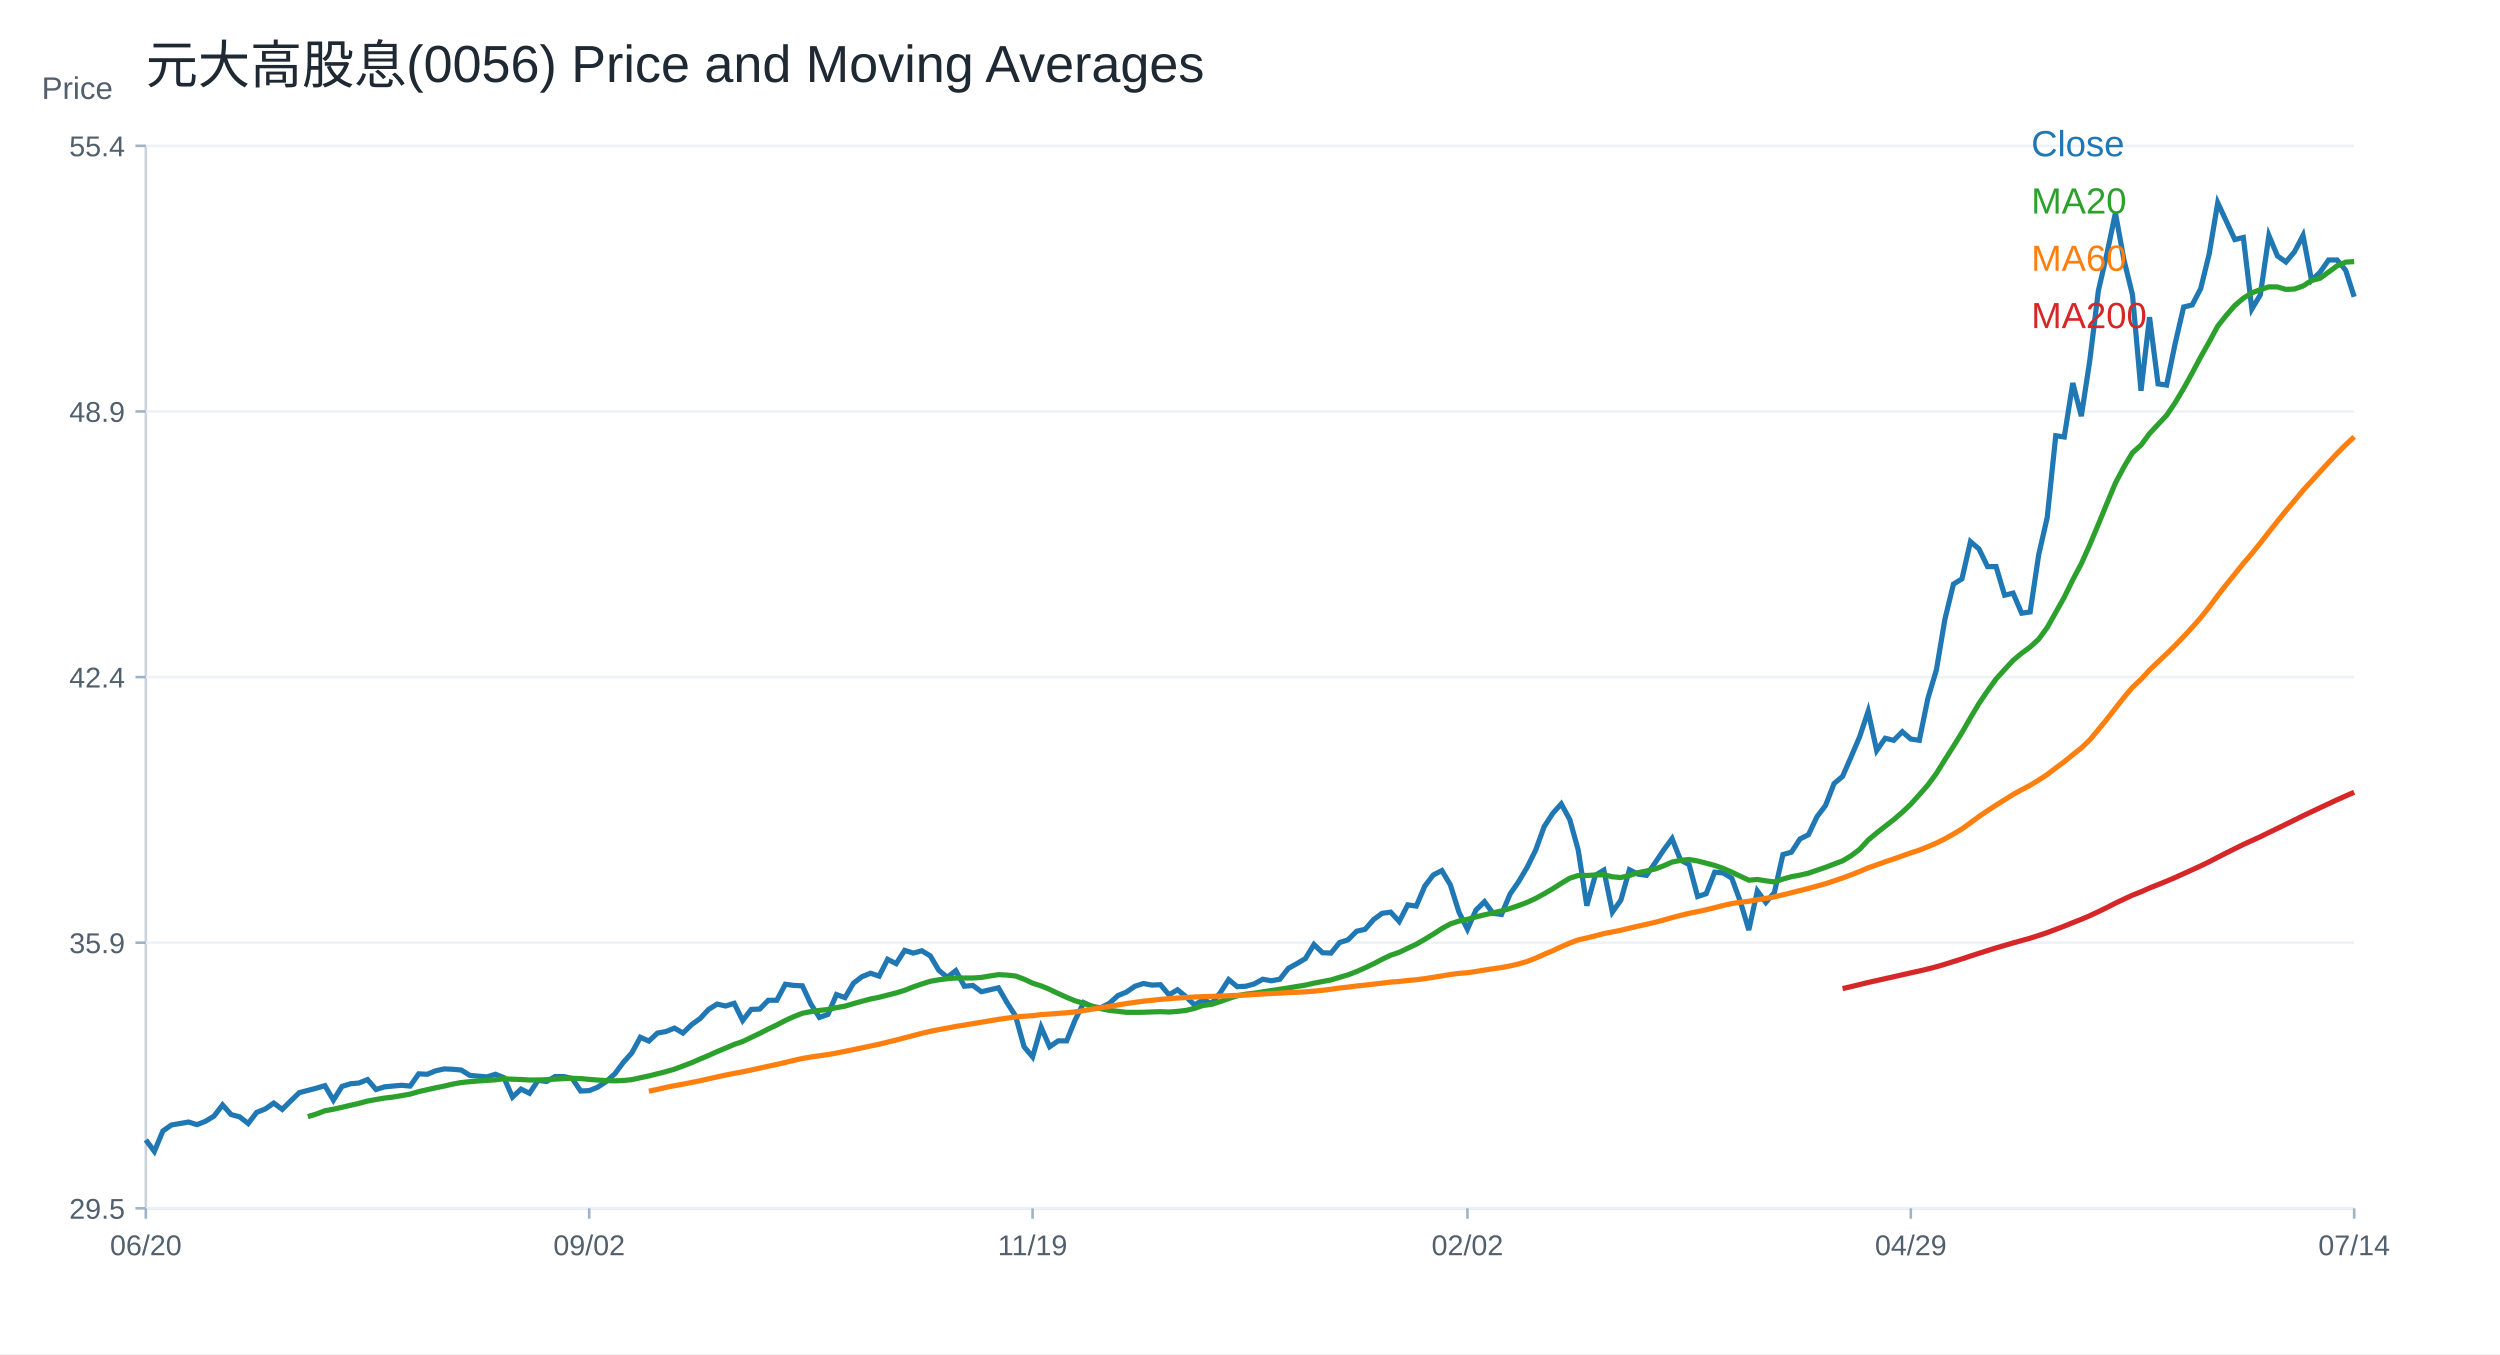
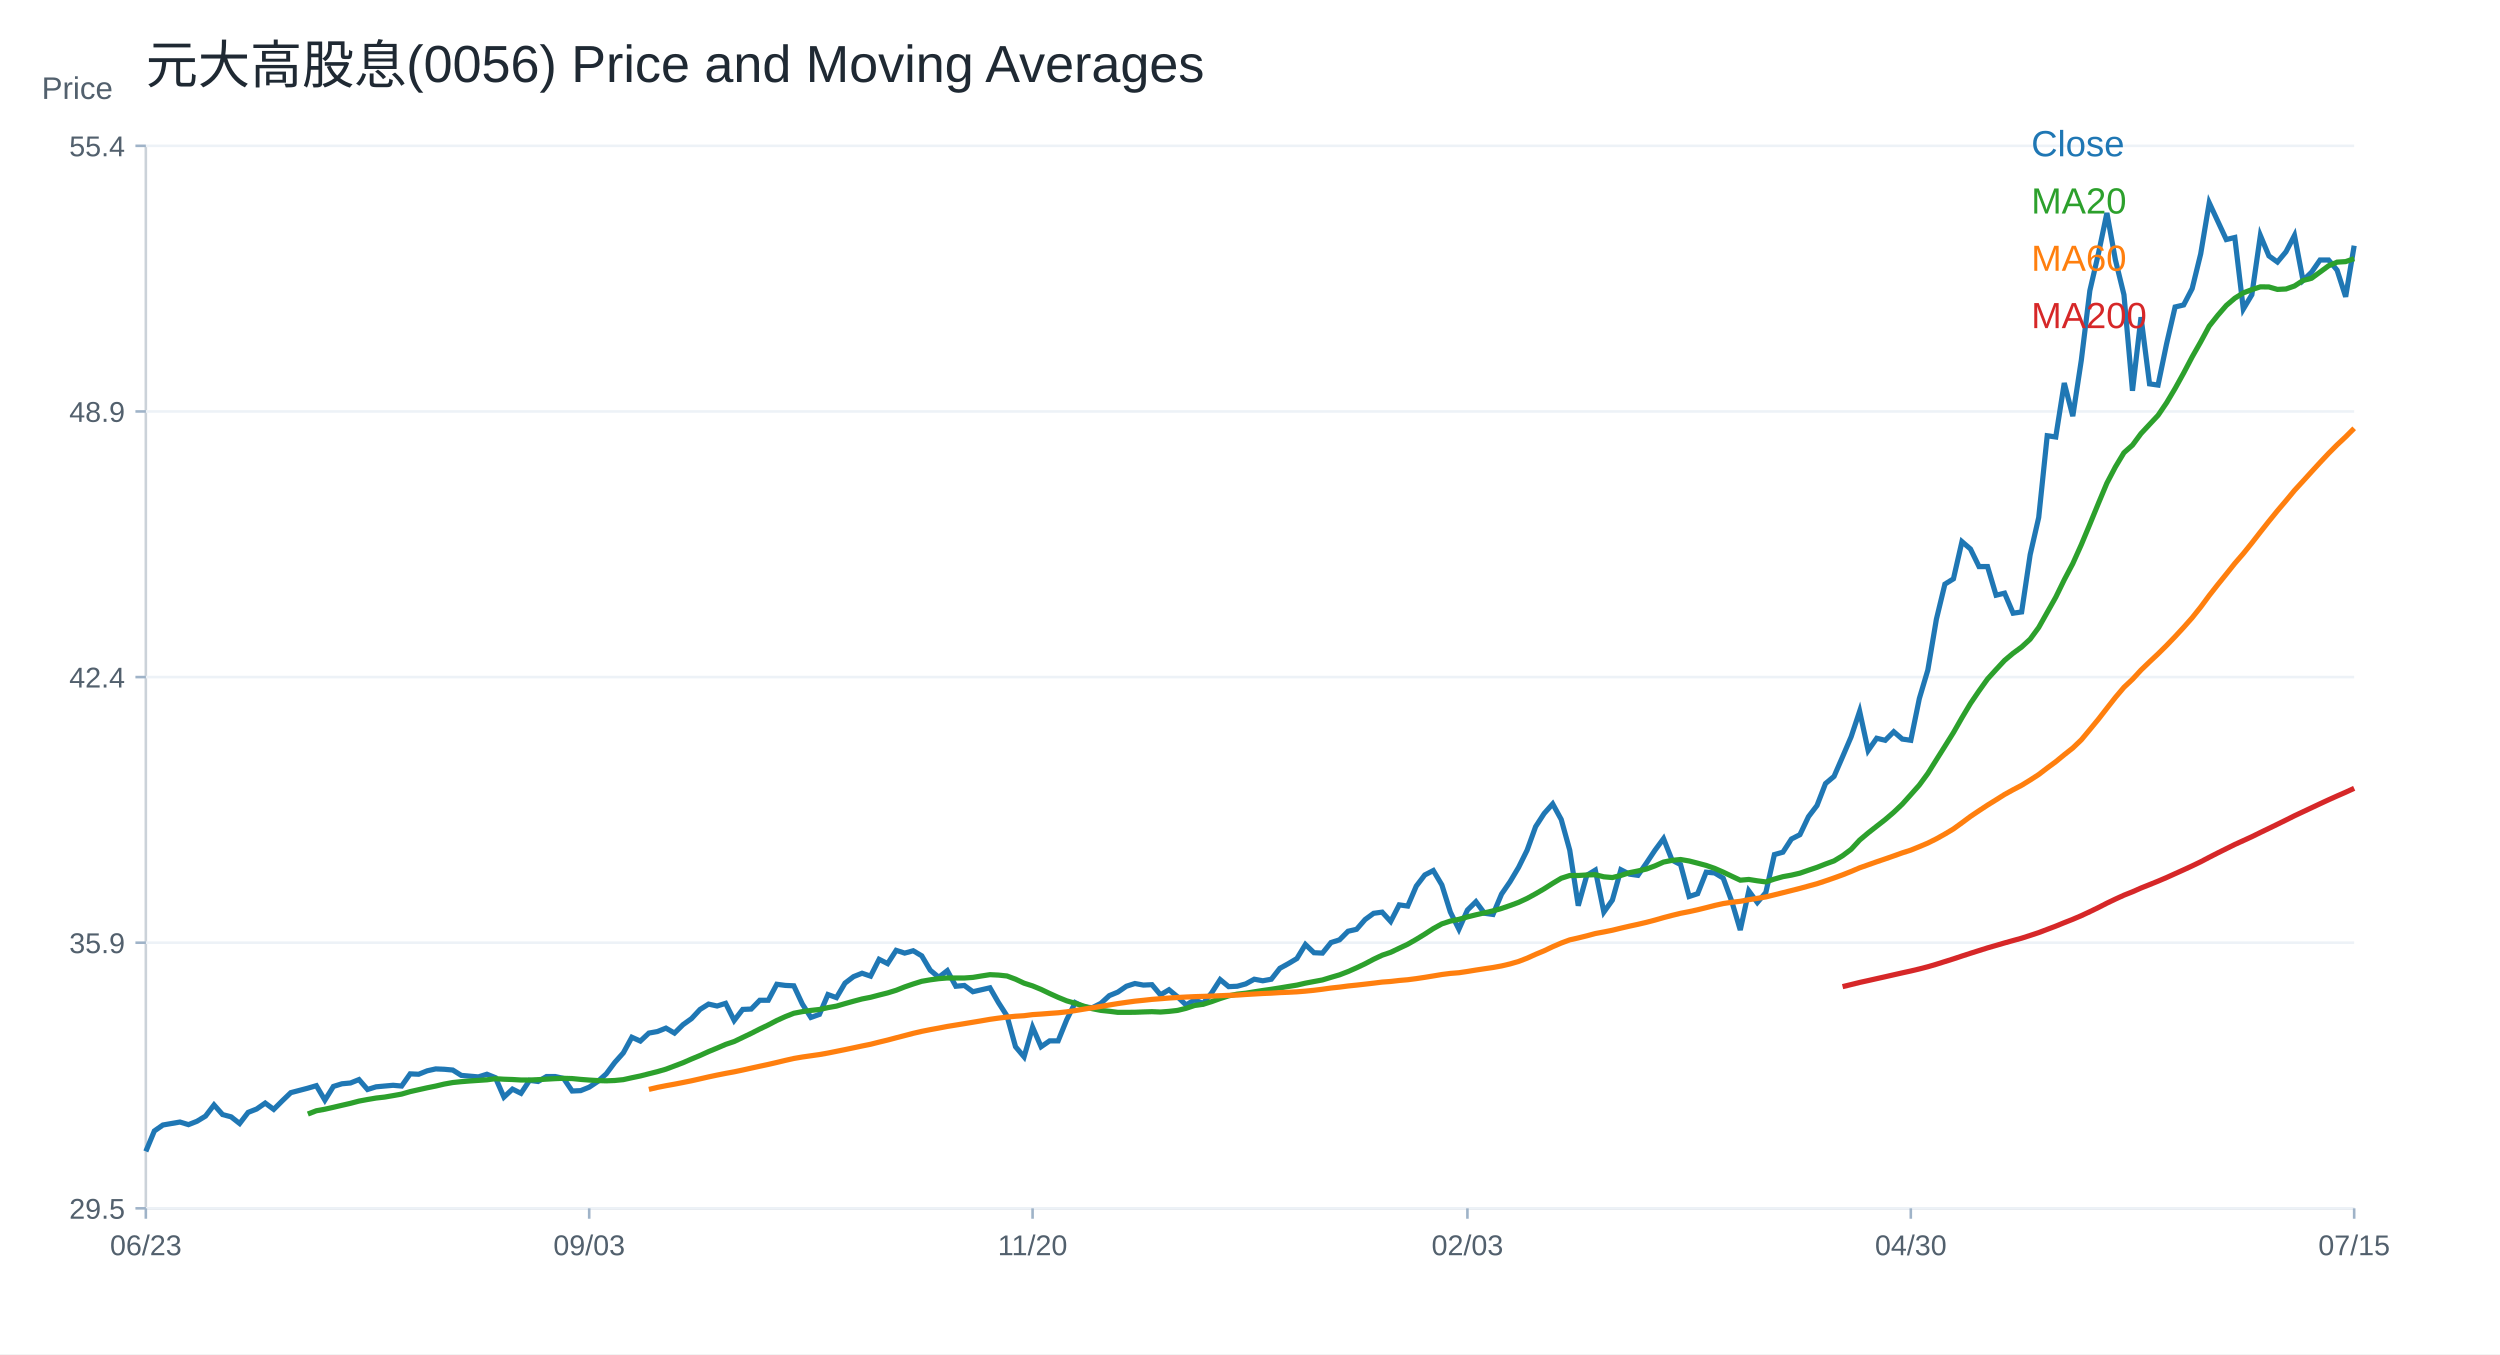
<svg xmlns="http://www.w3.org/2000/svg" width="960" height="520" viewBox="0 0 960 520">
  <rect width="100%" height="100%" fill="white" />
  <text x="56.00" y="32.00" font-size="20" font-family="Arial" fill="#1f2933" text-anchor="start">元大高股息(0056) Price and Moving Averages</text>
  <line x1="56" y1="464" x2="904" y2="464" stroke="#cbd2d9" />
  <line x1="56" y1="56" x2="56" y2="464" stroke="#cbd2d9" />
  <text x="16.00" y="38.00" font-size="12" font-family="Arial" fill="#52606d" text-anchor="start">Price</text>
  <line x1="56" y1="464.00" x2="904" y2="464.00" stroke="#edf2f7" />
  <line x1="52" y1="464.00" x2="56" y2="464.00" stroke="#9fb3c8" />
  <text x="48.00" y="468.00" font-size="11" font-family="Arial" fill="#52606d" text-anchor="end">29.5</text>
  <line x1="56" y1="362.00" x2="904" y2="362.00" stroke="#edf2f7" />
  <line x1="52" y1="362.00" x2="56" y2="362.00" stroke="#9fb3c8" />
  <text x="48.00" y="366.00" font-size="11" font-family="Arial" fill="#52606d" text-anchor="end">35.9</text>
  <line x1="56" y1="260.00" x2="904" y2="260.00" stroke="#edf2f7" />
  <line x1="52" y1="260.00" x2="56" y2="260.00" stroke="#9fb3c8" />
  <text x="48.00" y="264.00" font-size="11" font-family="Arial" fill="#52606d" text-anchor="end">42.4</text>
  <line x1="56" y1="158.00" x2="904" y2="158.00" stroke="#edf2f7" />
  <line x1="52" y1="158.00" x2="56" y2="158.00" stroke="#9fb3c8" />
  <text x="48.00" y="162.00" font-size="11" font-family="Arial" fill="#52606d" text-anchor="end">48.9</text>
  <line x1="56" y1="56.00" x2="904" y2="56.00" stroke="#edf2f7" />
  <line x1="52" y1="56.00" x2="56" y2="56.00" stroke="#9fb3c8" />
  <text x="48.00" y="60.00" font-size="11" font-family="Arial" fill="#52606d" text-anchor="end">55.4</text>
  <line x1="56.00" y1="464" x2="56.00" y2="468" stroke="#9fb3c8" />
-   <text x="56.00" y="482.00" font-size="11" font-family="Arial" fill="#52606d" text-anchor="middle">06/20</text>
+   <text x="56.00" y="482.00" font-size="11" font-family="Arial" fill="#52606d" text-anchor="middle">06/23</text>
  <line x1="226.25" y1="464" x2="226.25" y2="468" stroke="#9fb3c8" />
-   <text x="226.25" y="482.00" font-size="11" font-family="Arial" fill="#52606d" text-anchor="middle">09/02</text>
+   <text x="226.25" y="482.00" font-size="11" font-family="Arial" fill="#52606d" text-anchor="middle">09/03</text>
  <line x1="396.51" y1="464" x2="396.51" y2="468" stroke="#9fb3c8" />
-   <text x="396.51" y="482.00" font-size="11" font-family="Arial" fill="#52606d" text-anchor="middle">11/19</text>
+   <text x="396.51" y="482.00" font-size="11" font-family="Arial" fill="#52606d" text-anchor="middle">11/20</text>
  <line x1="563.49" y1="464" x2="563.49" y2="468" stroke="#9fb3c8" />
-   <text x="563.49" y="482.00" font-size="11" font-family="Arial" fill="#52606d" text-anchor="middle">02/02</text>
+   <text x="563.49" y="482.00" font-size="11" font-family="Arial" fill="#52606d" text-anchor="middle">02/03</text>
  <line x1="733.75" y1="464" x2="733.75" y2="468" stroke="#9fb3c8" />
-   <text x="733.75" y="482.00" font-size="11" font-family="Arial" fill="#52606d" text-anchor="middle">04/29</text>
+   <text x="733.75" y="482.00" font-size="11" font-family="Arial" fill="#52606d" text-anchor="middle">04/30</text>
  <line x1="904.00" y1="464" x2="904.00" y2="468" stroke="#9fb3c8" />
-   <text x="904.00" y="482.00" font-size="11" font-family="Arial" fill="#52606d" text-anchor="middle">07/14</text>
-   <polyline fill="none" stroke="#1f77b4" stroke-width="2" points="56.00,437.72 59.27,442.14 62.55,434.29 65.82,432.00 69.10,431.43 72.37,430.86 75.64,431.86 78.92,430.57 82.19,428.58 85.47,424.29 88.74,428.00 92.02,428.86 95.29,431.43 98.56,427.15 101.84,425.86 105.11,423.58 108.39,426.00 111.66,422.72 114.93,419.58 118.21,418.72 121.48,417.86 124.76,416.90 128.03,422.46 131.31,417.19 134.58,416.17 137.85,415.87 141.13,414.56 144.40,418.36 147.68,417.34 150.95,417.04 154.22,416.75 157.50,417.04 160.77,412.36 164.05,412.51 167.32,411.19 170.59,410.46 173.87,410.60 177.14,410.90 180.42,412.95 183.69,413.24 186.97,413.53 190.24,412.51 193.51,413.82 196.79,421.29 200.06,418.22 203.34,419.83 206.61,414.85 209.88,415.29 213.16,413.39 216.43,413.39 219.71,414.12 222.98,418.95 226.25,418.80 229.53,417.48 232.80,415.29 236.08,412.36 239.35,407.97 242.63,404.31 245.90,398.31 249.17,399.77 252.45,396.70 255.72,396.11 259.00,394.80 262.27,396.70 265.54,393.48 268.82,391.14 272.09,387.62 275.37,385.57 278.64,386.31 281.92,385.28 285.19,391.87 288.46,387.62 291.74,387.48 295.01,384.11 298.29,384.11 301.56,377.96 304.83,378.40 308.11,378.55 311.38,385.57 314.66,390.70 317.93,389.53 321.20,381.91 324.48,383.08 327.75,377.52 331.03,375.03 334.30,373.72 337.58,374.83 340.85,368.38 344.12,370.03 347.40,364.94 350.67,365.99 353.95,365.09 357.22,367.04 360.49,372.58 363.77,375.27 367.04,372.73 370.32,378.72 373.59,378.42 376.86,380.82 380.14,380.07 383.41,379.32 386.69,385.01 389.96,390.11 393.24,401.94 396.51,405.84 399.78,394.45 403.06,401.94 406.33,399.69 409.61,399.69 412.88,391.60 416.15,385.01 419.43,386.66 422.70,386.96 425.98,385.31 429.25,382.32 432.53,380.97 435.80,378.72 439.07,377.67 442.35,378.27 445.62,378.12 448.90,382.02 452.17,380.07 455.44,382.77 458.72,385.91 461.99,383.96 465.27,385.31 468.54,381.27 471.81,376.17 475.09,378.87 478.36,378.72 481.64,377.82 484.91,376.02 488.19,376.62 491.46,376.02 494.73,371.83 498.01,370.03 501.28,368.08 504.56,362.69 507.83,365.84 511.10,365.99 514.38,361.94 517.65,360.89 520.93,357.60 524.20,356.85 527.47,353.10 530.75,350.71 534.02,350.26 537.30,353.85 540.57,347.47 543.85,347.93 547.12,340.27 550.39,335.98 553.67,334.29 556.94,339.81 560.22,350.23 563.49,356.83 566.76,349.47 570.04,346.25 573.31,350.69 576.59,351.15 579.86,343.34 583.14,338.58 586.41,333.07 589.68,326.47 592.96,317.43 596.23,312.37 599.51,308.69 602.78,314.67 606.05,326.47 609.33,347.78 612.60,336.13 615.88,334.14 619.15,350.23 622.42,345.64 625.70,333.99 628.97,335.67 632.25,336.13 635.52,331.38 638.80,326.47 642.07,322.03 645.34,330.31 648.62,331.99 651.89,344.26 655.17,343.18 658.44,334.91 661.71,335.21 664.99,337.20 668.26,346.10 671.54,357.13 674.81,342.11 678.08,346.56 681.36,342.72 684.63,328.16 687.91,327.24 691.18,322.18 694.46,320.50 697.73,313.60 701.00,309.31 704.28,300.88 707.55,298.12 710.83,290.60 714.10,282.94 717.37,273.13 720.65,288.20 723.92,283.49 727.20,284.28 730.47,280.98 733.75,283.80 737.02,284.28 740.29,268.26 743.57,257.28 746.84,237.81 750.12,224.31 753.39,222.27 756.66,207.99 759.94,210.81 763.21,217.56 766.49,217.56 769.76,228.55 773.03,227.77 776.31,235.46 779.58,234.99 782.86,213.01 786.13,198.73 789.41,167.33 792.68,167.80 795.95,147.08 799.23,159.80 802.50,138.29 805.78,111.61 809.05,97.48 812.32,81.78 815.60,99.83 818.87,113.18 822.15,150.06 825.42,121.81 828.69,147.40 831.97,147.87 835.24,132.01 838.52,117.88 841.79,117.10 845.07,110.82 848.34,97.48 851.61,77.86 854.89,84.92 858.16,91.98 861.44,91.20 864.71,118.67 867.98,113.18 871.26,90.41 874.53,98.26 877.81,100.62 881.08,96.69 884.36,90.41 887.63,107.68 890.90,104.54 894.18,99.83 897.45,99.83 900.73,103.76 904.00,113.96" />
+   <text x="904.00" y="482.00" font-size="11" font-family="Arial" fill="#52606d" text-anchor="middle">07/15</text>
+   <polyline fill="none" stroke="#1f77b4" stroke-width="2" points="56.00,442.14 59.27,434.29 62.55,432.00 65.82,431.43 69.10,430.86 72.37,431.86 75.64,430.57 78.92,428.58 82.19,424.29 85.47,428.00 88.74,428.86 92.02,431.43 95.29,427.15 98.56,425.86 101.84,423.58 105.11,426.00 108.39,422.72 111.66,419.58 114.93,418.72 118.21,417.86 121.48,416.90 124.76,422.46 128.03,417.19 131.31,416.17 134.58,415.87 137.85,414.56 141.13,418.36 144.40,417.34 147.68,417.04 150.95,416.75 154.22,417.04 157.50,412.36 160.77,412.51 164.05,411.19 167.32,410.46 170.59,410.60 173.87,410.90 177.14,412.95 180.42,413.24 183.69,413.53 186.97,412.51 190.24,413.82 193.51,421.29 196.79,418.22 200.06,419.83 203.34,414.85 206.61,415.29 209.88,413.38 213.16,413.38 216.43,414.12 219.71,418.95 222.98,418.80 226.25,417.48 229.53,415.29 232.80,412.36 236.08,407.97 239.35,404.31 242.63,398.31 245.90,399.77 249.17,396.70 252.45,396.11 255.72,394.80 259.00,396.70 262.27,393.48 265.54,391.14 268.82,387.62 272.09,385.57 275.37,386.31 278.64,385.28 281.92,391.87 285.19,387.62 288.46,387.48 291.74,384.11 295.01,384.11 298.29,377.96 301.56,378.40 304.83,378.55 308.11,385.57 311.38,390.70 314.66,389.53 317.93,381.91 321.20,383.08 324.48,377.52 327.75,375.03 331.03,373.72 334.30,374.83 337.58,368.38 340.85,370.03 344.12,364.94 347.40,365.99 350.67,365.09 353.95,367.04 357.22,372.58 360.49,375.27 363.77,372.73 367.04,378.72 370.32,378.42 373.59,380.82 376.86,380.07 380.14,379.32 383.41,385.01 386.69,390.11 389.96,401.94 393.24,405.84 396.51,394.45 399.78,401.94 403.06,399.69 406.33,399.69 409.61,391.60 412.88,385.01 416.15,386.66 419.43,386.96 422.70,385.31 425.98,382.32 429.25,380.97 432.53,378.72 435.80,377.67 439.07,378.27 442.35,378.12 445.62,382.02 448.90,380.07 452.17,382.77 455.44,385.91 458.72,383.96 461.99,385.31 465.27,381.27 468.54,376.17 471.81,378.87 475.09,378.72 478.36,377.82 481.64,376.02 484.91,376.62 488.19,376.02 491.46,371.83 494.73,370.03 498.01,368.08 501.28,362.69 504.56,365.84 507.83,365.99 511.10,361.94 514.38,360.89 517.65,357.60 520.93,356.85 524.20,353.10 527.47,350.71 530.75,350.26 534.02,353.85 537.30,347.47 540.57,347.93 543.85,340.27 547.12,335.98 550.39,334.29 553.67,339.81 556.94,350.23 560.22,356.83 563.49,349.47 566.76,346.25 570.04,350.69 573.31,351.15 576.59,343.34 579.86,338.58 583.14,333.07 586.41,326.47 589.68,317.43 592.96,312.37 596.23,308.69 599.51,314.67 602.78,326.47 606.05,347.78 609.33,336.13 612.60,334.14 615.88,350.23 619.15,345.64 622.42,333.99 625.70,335.67 628.97,336.13 632.25,331.38 635.52,326.47 638.80,322.03 642.07,330.31 645.34,331.99 648.62,344.26 651.89,343.18 655.17,334.91 658.44,335.21 661.71,337.20 664.99,346.10 668.26,357.13 671.54,342.11 674.81,346.56 678.08,342.72 681.36,328.16 684.63,327.24 687.91,322.18 691.18,320.50 694.46,313.60 697.73,309.31 701.00,300.88 704.28,298.12 707.55,290.60 710.83,282.94 714.10,273.13 717.37,288.20 720.65,283.49 723.92,284.28 727.20,280.98 730.47,283.80 733.75,284.28 737.02,268.26 740.29,257.28 743.57,237.81 746.84,224.31 750.12,222.27 753.39,207.99 756.66,210.81 759.94,217.56 763.21,217.56 766.49,228.55 769.76,227.77 773.03,235.46 776.31,234.99 779.58,213.01 782.86,198.73 786.13,167.33 789.41,167.80 792.68,147.08 795.95,159.80 799.23,138.29 802.50,111.61 805.78,97.48 809.05,81.78 812.32,99.83 815.60,113.18 818.87,150.06 822.15,121.81 825.42,147.40 828.69,147.87 831.97,132.01 835.24,117.88 838.52,117.10 841.79,110.82 845.07,97.48 848.34,77.86 851.61,84.92 854.89,91.98 858.16,91.20 861.44,118.67 864.71,113.18 867.98,90.41 871.26,98.26 874.53,100.62 877.81,96.69 881.08,90.41 884.36,107.68 887.63,104.54 890.90,99.83 894.18,99.83 897.45,103.76 900.73,113.96 904.00,94.34" />
  <text x="780.00" y="60.00" font-size="14" font-family="Arial" fill="#1f77b4" text-anchor="start">Close</text>
-   <polyline fill="none" stroke="#2ca02c" stroke-width="2" points="118.21,428.78 121.48,427.79 124.76,426.53 128.03,425.94 131.31,425.20 134.58,424.43 137.85,423.68 141.13,422.82 144.40,422.21 147.68,421.65 150.95,421.28 154.22,420.72 157.50,420.13 160.77,419.18 164.05,418.44 167.32,417.71 170.59,417.05 173.87,416.28 177.14,415.69 180.42,415.36 183.69,415.09 186.97,414.87 190.24,414.65 193.51,414.22 196.79,414.42 200.06,414.53 203.34,414.72 206.61,414.74 209.88,414.59 213.16,414.39 216.43,414.20 219.71,414.07 222.98,414.17 226.25,414.49 229.53,414.74 232.80,414.94 236.08,415.04 239.35,414.91 242.63,414.58 245.90,413.85 249.17,413.17 252.45,412.33 255.72,411.51 259.00,410.56 262.27,409.33 265.54,408.09 268.82,406.66 272.09,405.30 275.37,403.81 278.64,402.46 281.92,401.05 285.19,399.94 288.46,398.37 291.74,396.81 295.01,395.14 298.29,393.58 301.56,391.86 304.83,390.38 308.11,389.09 311.38,388.46 314.66,388.00 317.93,387.64 321.20,386.93 324.48,386.35 327.75,385.39 331.03,384.47 334.30,383.60 337.58,382.96 340.85,382.10 344.12,381.28 347.40,380.27 350.67,378.97 353.95,377.85 357.22,376.82 360.49,376.25 363.77,375.81 367.04,375.54 370.32,375.56 373.59,375.55 376.86,375.32 380.14,374.78 383.41,374.27 386.69,374.43 389.96,374.78 393.24,376.00 396.51,377.54 399.78,378.58 403.06,379.93 406.33,381.50 409.61,382.98 412.88,384.32 416.15,385.27 419.43,386.35 422.70,387.34 425.98,387.98 429.25,388.33 432.53,388.74 435.80,388.74 439.07,388.71 442.35,388.58 445.62,388.48 448.90,388.62 452.17,388.37 455.44,388.00 458.72,387.20 461.99,386.11 465.27,385.65 468.54,384.62 471.81,383.44 475.09,382.40 478.36,381.75 481.64,381.39 484.91,380.86 488.19,380.35 491.46,379.88 494.73,379.36 498.01,378.81 501.28,378.28 504.56,377.53 507.83,376.91 511.10,376.30 514.38,375.30 517.65,374.34 520.93,373.08 524.20,371.63 527.47,370.08 530.75,368.35 534.02,366.80 537.30,365.69 540.57,364.12 543.85,362.58 547.12,360.70 550.39,358.70 553.67,356.58 556.94,354.77 560.22,353.69 563.49,353.03 566.76,352.10 570.04,351.28 573.31,350.52 576.59,349.78 579.86,348.85 583.14,347.73 586.41,346.51 589.68,344.99 592.96,343.20 596.23,341.29 599.51,339.21 602.78,337.25 606.05,336.20 609.33,336.19 612.60,335.99 615.88,335.89 619.15,336.69 622.42,336.98 625.70,336.17 628.97,335.11 632.25,334.45 635.52,333.70 638.80,332.49 642.07,331.03 645.34,330.38 648.62,330.05 651.89,330.61 655.17,331.45 658.44,332.32 661.71,333.46 664.99,334.89 668.26,336.46 671.54,337.99 674.81,337.71 678.08,338.23 681.36,338.66 684.63,337.56 687.91,336.64 691.18,336.05 694.46,335.29 697.73,334.16 701.00,333.06 704.28,331.78 707.55,330.58 710.83,328.60 714.10,326.14 717.37,322.59 720.65,319.84 723.92,317.27 727.20,314.72 730.47,311.91 733.75,308.80 737.02,305.15 740.29,301.46 743.57,297.00 746.84,291.75 750.12,286.56 753.39,281.31 756.66,275.60 759.94,270.12 763.21,265.31 766.49,260.73 769.76,257.11 773.03,253.59 776.31,250.84 779.58,248.44 782.86,245.43 786.13,240.96 789.41,235.15 792.68,229.33 795.95,222.63 799.23,216.43 802.50,209.13 805.78,201.30 809.05,193.31 812.32,185.51 815.60,179.28 818.87,173.83 822.15,170.93 825.42,166.48 828.69,162.98 831.97,159.49 835.24,154.66 838.52,149.17 841.79,143.25 845.07,137.04 848.34,131.27 851.61,125.22 854.89,121.10 858.16,117.31 861.44,114.52 864.71,112.46 867.98,111.21 871.26,110.15 874.53,110.19 877.81,111.13 881.08,110.97 884.36,109.83 887.63,107.71 890.90,106.85 894.18,104.47 897.45,102.07 900.73,100.66 904.00,100.46" />
+   <polyline fill="none" stroke="#2ca02c" stroke-width="2" points="118.21,427.79 121.48,426.53 124.76,425.94 128.03,425.20 131.31,424.43 134.58,423.68 137.85,422.82 141.13,422.21 144.40,421.65 147.68,421.28 150.95,420.72 154.22,420.13 157.50,419.18 160.77,418.44 164.05,417.71 167.32,417.05 170.59,416.28 173.87,415.69 177.14,415.36 180.42,415.09 183.69,414.87 186.97,414.65 190.24,414.22 193.51,414.42 196.79,414.53 200.06,414.72 203.34,414.74 206.61,414.59 209.88,414.39 213.16,414.20 216.43,414.07 219.71,414.17 222.98,414.49 226.25,414.74 229.53,414.94 232.80,415.04 236.08,414.91 239.35,414.58 242.63,413.85 245.90,413.17 249.17,412.33 252.45,411.51 255.72,410.56 259.00,409.33 262.27,408.09 265.54,406.66 268.82,405.30 272.09,403.81 275.37,402.46 278.64,401.05 281.92,399.94 285.19,398.37 288.46,396.81 291.74,395.14 295.01,393.58 298.29,391.86 301.56,390.38 304.83,389.09 308.11,388.46 311.38,388.00 314.66,387.64 317.93,386.93 321.20,386.35 324.48,385.39 327.75,384.47 331.03,383.60 334.30,382.96 337.58,382.10 340.85,381.28 344.12,380.27 347.40,378.97 350.67,377.85 353.95,376.82 357.22,376.25 360.49,375.81 363.77,375.54 367.04,375.56 370.32,375.55 373.59,375.32 376.86,374.78 380.14,374.27 383.41,374.43 386.69,374.78 389.96,376.00 393.24,377.54 396.51,378.58 399.78,379.93 403.06,381.50 406.33,382.98 409.61,384.32 412.88,385.27 416.15,386.35 419.43,387.34 422.70,387.98 425.98,388.33 429.25,388.74 432.53,388.74 435.80,388.71 439.07,388.58 442.35,388.48 445.62,388.62 448.90,388.37 452.17,388.00 455.44,387.20 458.72,386.11 461.99,385.65 465.27,384.62 468.54,383.44 471.81,382.40 475.09,381.75 478.36,381.39 481.64,380.86 484.91,380.35 488.19,379.88 491.46,379.36 494.73,378.81 498.01,378.28 501.28,377.53 504.56,376.91 507.83,376.30 511.10,375.30 514.38,374.34 517.65,373.08 520.93,371.63 524.20,370.08 527.47,368.35 530.75,366.80 534.02,365.69 537.30,364.12 540.57,362.58 543.85,360.70 547.12,358.70 550.39,356.58 553.67,354.77 556.94,353.69 560.22,353.03 563.49,352.10 566.76,351.28 570.04,350.52 573.31,349.78 576.59,348.85 579.86,347.73 583.14,346.51 586.41,344.99 589.68,343.20 592.96,341.29 596.23,339.21 599.51,337.25 602.78,336.20 606.05,336.19 609.33,335.99 612.60,335.89 615.88,336.69 619.15,336.98 622.42,336.17 625.70,335.11 628.97,334.45 632.25,333.70 635.52,332.49 638.80,331.03 642.07,330.38 645.34,330.05 648.62,330.61 651.89,331.45 655.17,332.32 658.44,333.46 661.71,334.89 664.99,336.46 668.26,337.99 671.54,337.71 674.81,338.23 678.08,338.66 681.36,337.56 684.63,336.64 687.91,336.05 691.18,335.29 694.46,334.16 697.73,333.06 701.00,331.78 704.28,330.58 707.55,328.60 710.83,326.14 714.10,322.59 717.37,319.84 720.65,317.27 723.92,314.72 727.20,311.91 730.47,308.80 733.75,305.15 737.02,301.46 740.29,297.00 743.57,291.75 746.84,286.56 750.12,281.31 753.39,275.60 756.66,270.12 759.94,265.31 763.21,260.73 766.49,257.11 769.76,253.59 773.03,250.84 776.31,248.44 779.58,245.43 782.86,240.96 786.13,235.15 789.41,229.33 792.68,222.63 795.95,216.43 799.23,209.13 802.50,201.30 805.78,193.31 809.05,185.51 812.32,179.28 815.60,173.83 818.87,170.93 822.15,166.48 825.42,162.98 828.69,159.49 831.97,154.66 835.24,149.17 838.52,143.25 841.79,137.04 845.07,131.27 848.34,125.22 851.61,121.10 854.89,117.31 858.16,114.52 861.44,112.46 864.71,111.21 867.98,110.15 871.26,110.19 874.53,111.13 877.81,110.97 881.08,109.83 884.36,107.71 887.63,106.85 890.90,104.47 894.18,102.07 897.45,100.66 900.73,100.46 904.00,99.32" />
  <text x="780.00" y="82.00" font-size="14" font-family="Arial" fill="#2ca02c" text-anchor="start">MA20</text>
-   <polyline fill="none" stroke="#ff7f0e" stroke-width="2" points="249.17,419.01 252.45,418.33 255.72,417.56 259.00,416.91 262.27,416.32 265.54,415.68 268.82,415.02 272.09,414.28 275.37,413.53 278.64,412.83 281.92,412.18 285.19,411.58 288.46,410.89 291.74,410.16 295.01,409.44 298.29,408.74 301.56,407.98 304.83,407.19 308.11,406.45 311.38,405.89 314.66,405.42 317.93,404.95 321.20,404.37 324.48,403.71 327.75,403.05 331.03,402.36 334.30,401.66 337.58,401.00 340.85,400.17 344.12,399.38 347.40,398.51 350.67,397.66 353.95,396.80 357.22,396.04 360.49,395.38 363.77,394.78 367.04,394.15 370.32,393.62 373.59,393.08 376.86,392.54 380.14,391.99 383.41,391.42 386.69,390.96 389.96,390.56 393.24,390.24 396.51,390.03 399.78,389.61 403.06,389.40 406.33,389.14 409.61,388.91 412.88,388.55 416.15,388.06 419.43,387.52 422.70,386.99 425.98,386.46 429.25,385.91 432.53,385.38 435.80,384.90 439.07,384.45 442.35,384.12 445.62,383.76 448.90,383.51 452.17,383.24 455.44,383.04 458.72,382.86 461.99,382.71 465.27,382.61 468.54,382.50 471.81,382.35 475.09,382.22 478.36,382.11 481.64,381.88 484.91,381.69 488.19,381.50 491.46,381.37 494.73,381.16 498.01,381.03 501.28,380.86 504.56,380.60 507.83,380.27 511.10,379.86 514.38,379.40 517.65,379.05 520.93,378.62 524.20,378.28 527.47,377.91 530.75,377.53 534.02,377.12 537.30,376.88 540.57,376.50 543.85,376.22 547.12,375.79 550.39,375.30 553.67,374.76 556.94,374.21 560.22,373.79 563.49,373.53 566.76,373.04 570.04,372.50 573.31,372.00 576.59,371.52 579.86,370.92 583.14,370.15 586.41,369.20 589.68,367.94 592.96,366.46 596.23,365.10 599.51,363.54 602.78,362.13 606.05,360.91 609.33,360.17 612.60,359.36 615.88,358.48 619.15,357.87 622.42,357.21 625.70,356.41 628.97,355.65 632.25,354.94 635.52,354.17 638.80,353.31 642.07,352.37 645.34,351.51 648.62,350.71 651.89,350.07 655.17,349.35 658.44,348.54 661.71,347.70 664.99,346.97 668.26,346.47 671.54,346.10 674.81,345.49 678.08,344.97 681.36,344.42 684.63,343.61 687.91,342.80 691.18,341.97 694.46,341.14 697.73,340.24 701.00,339.35 704.28,338.26 707.55,337.13 710.83,335.94 714.10,334.64 717.37,333.24 720.65,332.09 723.92,330.93 727.20,329.82 730.47,328.67 733.75,327.50 737.02,326.45 740.29,325.12 743.57,323.74 746.84,322.10 750.12,320.27 753.39,318.31 756.66,315.94 759.94,313.51 763.21,311.31 766.49,309.16 769.76,307.13 773.03,305.07 776.31,303.27 779.58,301.55 782.86,299.54 786.13,297.42 789.41,294.91 792.68,292.50 795.95,289.81 799.23,287.23 802.50,284.09 805.78,280.16 809.05,276.18 812.32,271.97 815.60,267.80 818.87,263.93 822.15,260.86 825.42,257.30 828.69,254.15 831.97,251.09 835.24,247.85 838.52,244.45 841.79,240.90 845.07,237.21 848.34,233.10 851.61,228.67 854.89,224.51 858.16,220.45 861.44,216.35 864.71,212.56 867.98,208.50 871.26,204.30 874.53,200.16 877.81,196.13 881.08,192.27 884.36,188.32 887.63,184.75 890.90,181.15 894.18,177.59 897.45,174.10 900.73,170.81 904.00,167.74" />
+   <polyline fill="none" stroke="#ff7f0e" stroke-width="2" points="249.17,418.33 252.45,417.56 255.72,416.91 259.00,416.32 262.27,415.68 265.54,415.02 268.82,414.28 272.09,413.53 275.37,412.83 278.64,412.18 281.92,411.58 285.19,410.89 288.46,410.16 291.74,409.44 295.01,408.74 298.29,407.98 301.56,407.19 304.83,406.45 308.11,405.89 311.38,405.42 314.66,404.95 317.93,404.37 321.20,403.71 324.48,403.05 327.75,402.36 331.03,401.66 334.30,401.00 337.58,400.17 340.85,399.38 344.12,398.51 347.40,397.66 350.67,396.80 353.95,396.04 357.22,395.38 360.49,394.78 363.77,394.15 367.04,393.62 370.32,393.08 373.59,392.54 376.86,391.99 380.14,391.42 383.41,390.96 386.69,390.56 389.96,390.24 393.24,390.03 396.51,389.61 399.78,389.40 403.06,389.14 406.33,388.91 409.61,388.55 412.88,388.06 416.15,387.52 419.43,386.99 422.70,386.46 425.98,385.91 429.25,385.38 432.53,384.90 435.80,384.45 439.07,384.12 442.35,383.76 445.62,383.51 448.90,383.24 452.17,383.04 455.44,382.86 458.72,382.71 461.99,382.61 465.27,382.50 468.54,382.35 471.81,382.22 475.09,382.11 478.36,381.88 481.64,381.69 484.91,381.50 488.19,381.37 491.46,381.16 494.73,381.03 498.01,380.86 501.28,380.60 504.56,380.27 507.83,379.86 511.10,379.40 514.38,379.05 517.65,378.62 520.93,378.28 524.20,377.91 527.47,377.53 530.75,377.12 534.02,376.88 537.30,376.50 540.57,376.22 543.85,375.79 547.12,375.30 550.39,374.76 553.67,374.21 556.94,373.79 560.22,373.53 563.49,373.04 566.76,372.50 570.04,372.00 573.31,371.52 576.59,370.92 579.86,370.15 583.14,369.20 586.41,367.94 589.68,366.46 592.96,365.10 596.23,363.54 599.51,362.13 602.78,360.91 606.05,360.17 609.33,359.36 612.60,358.48 615.88,357.87 619.15,357.21 622.42,356.41 625.70,355.65 628.97,354.94 632.25,354.17 635.52,353.31 638.80,352.37 642.07,351.51 645.34,350.71 648.62,350.07 651.89,349.35 655.17,348.54 658.44,347.70 661.71,346.97 664.99,346.47 668.26,346.10 671.54,345.49 674.81,344.97 678.08,344.42 681.36,343.61 684.63,342.80 687.91,341.97 691.18,341.14 694.46,340.24 697.73,339.35 701.00,338.26 704.28,337.13 707.55,335.94 710.83,334.64 714.10,333.24 717.37,332.09 720.65,330.93 723.92,329.82 727.20,328.67 730.47,327.50 733.75,326.45 737.02,325.12 740.29,323.74 743.57,322.10 746.84,320.27 750.12,318.31 753.39,315.94 756.66,313.51 759.94,311.31 763.21,309.16 766.49,307.13 769.76,305.07 773.03,303.27 776.31,301.55 779.58,299.54 782.86,297.42 786.13,294.91 789.41,292.50 792.68,289.81 795.95,287.23 799.23,284.09 802.50,280.16 805.78,276.18 809.05,271.97 812.32,267.80 815.60,263.93 818.87,260.86 822.15,257.30 825.42,254.15 828.69,251.09 831.97,247.85 835.24,244.45 838.52,240.90 841.79,237.21 845.07,233.10 848.34,228.67 851.61,224.51 854.89,220.45 858.16,216.35 861.44,212.56 864.71,208.50 867.98,204.30 871.26,200.16 874.53,196.13 877.81,192.27 881.08,188.32 884.36,184.75 887.63,181.15 890.90,177.59 894.18,174.10 897.45,170.81 900.73,167.74 904.00,164.47" />
  <text x="780.00" y="104.00" font-size="14" font-family="Arial" fill="#ff7f0e" text-anchor="start">MA60</text>
-   <polyline fill="none" stroke="#d62728" stroke-width="2" points="707.55,379.60 710.83,378.87 714.10,378.07 717.37,377.26 720.65,376.54 723.92,375.80 727.20,375.07 730.47,374.32 733.75,373.58 737.02,372.86 740.29,372.08 743.57,371.23 746.84,370.27 750.12,369.24 753.39,368.21 756.66,367.12 759.94,366.06 763.21,365.02 766.49,363.99 769.76,363.04 773.03,362.08 776.31,361.17 779.58,360.26 782.86,359.21 786.13,358.12 789.41,356.88 792.68,355.64 795.95,354.30 799.23,353.01 802.50,351.61 805.78,350.08 809.05,348.49 812.32,346.81 815.60,345.25 818.87,343.75 822.15,342.45 825.42,341.00 828.69,339.69 831.97,338.37 835.24,336.97 838.52,335.49 841.79,334.01 845.07,332.50 848.34,330.92 851.61,329.20 854.89,327.53 858.16,325.90 861.44,324.28 864.71,322.79 867.98,321.29 871.26,319.68 874.53,318.10 877.81,316.51 881.08,314.90 884.36,313.26 887.63,311.72 890.90,310.18 894.18,308.64 897.45,307.12 900.73,305.65 904.00,304.22" />
+   <polyline fill="none" stroke="#d62728" stroke-width="2" points="707.55,378.87 710.83,378.07 714.10,377.26 717.37,376.54 720.65,375.80 723.92,375.07 727.20,374.32 730.47,373.58 733.75,372.86 737.02,372.08 740.29,371.23 743.57,370.27 746.84,369.24 750.12,368.21 753.39,367.12 756.66,366.06 759.94,365.02 763.21,363.99 766.49,363.04 769.76,362.08 773.03,361.17 776.31,360.26 779.58,359.21 782.86,358.12 786.13,356.88 789.41,355.64 792.68,354.30 795.95,353.01 799.23,351.61 802.50,350.08 805.78,348.49 809.05,346.81 812.32,345.25 815.60,343.75 818.87,342.45 822.15,341.00 825.42,339.69 828.69,338.37 831.97,336.97 835.24,335.49 838.52,334.01 841.79,332.50 845.07,330.92 848.34,329.20 851.61,327.53 854.89,325.90 858.16,324.28 861.44,322.79 864.71,321.29 867.98,319.68 871.26,318.10 874.53,316.51 877.81,314.90 881.08,313.26 884.36,311.72 887.63,310.18 890.90,308.64 894.18,307.12 897.45,305.65 900.73,304.22 904.00,302.71" />
  <text x="780.00" y="126.00" font-size="14" font-family="Arial" fill="#d62728" text-anchor="start">MA200</text>
</svg>
